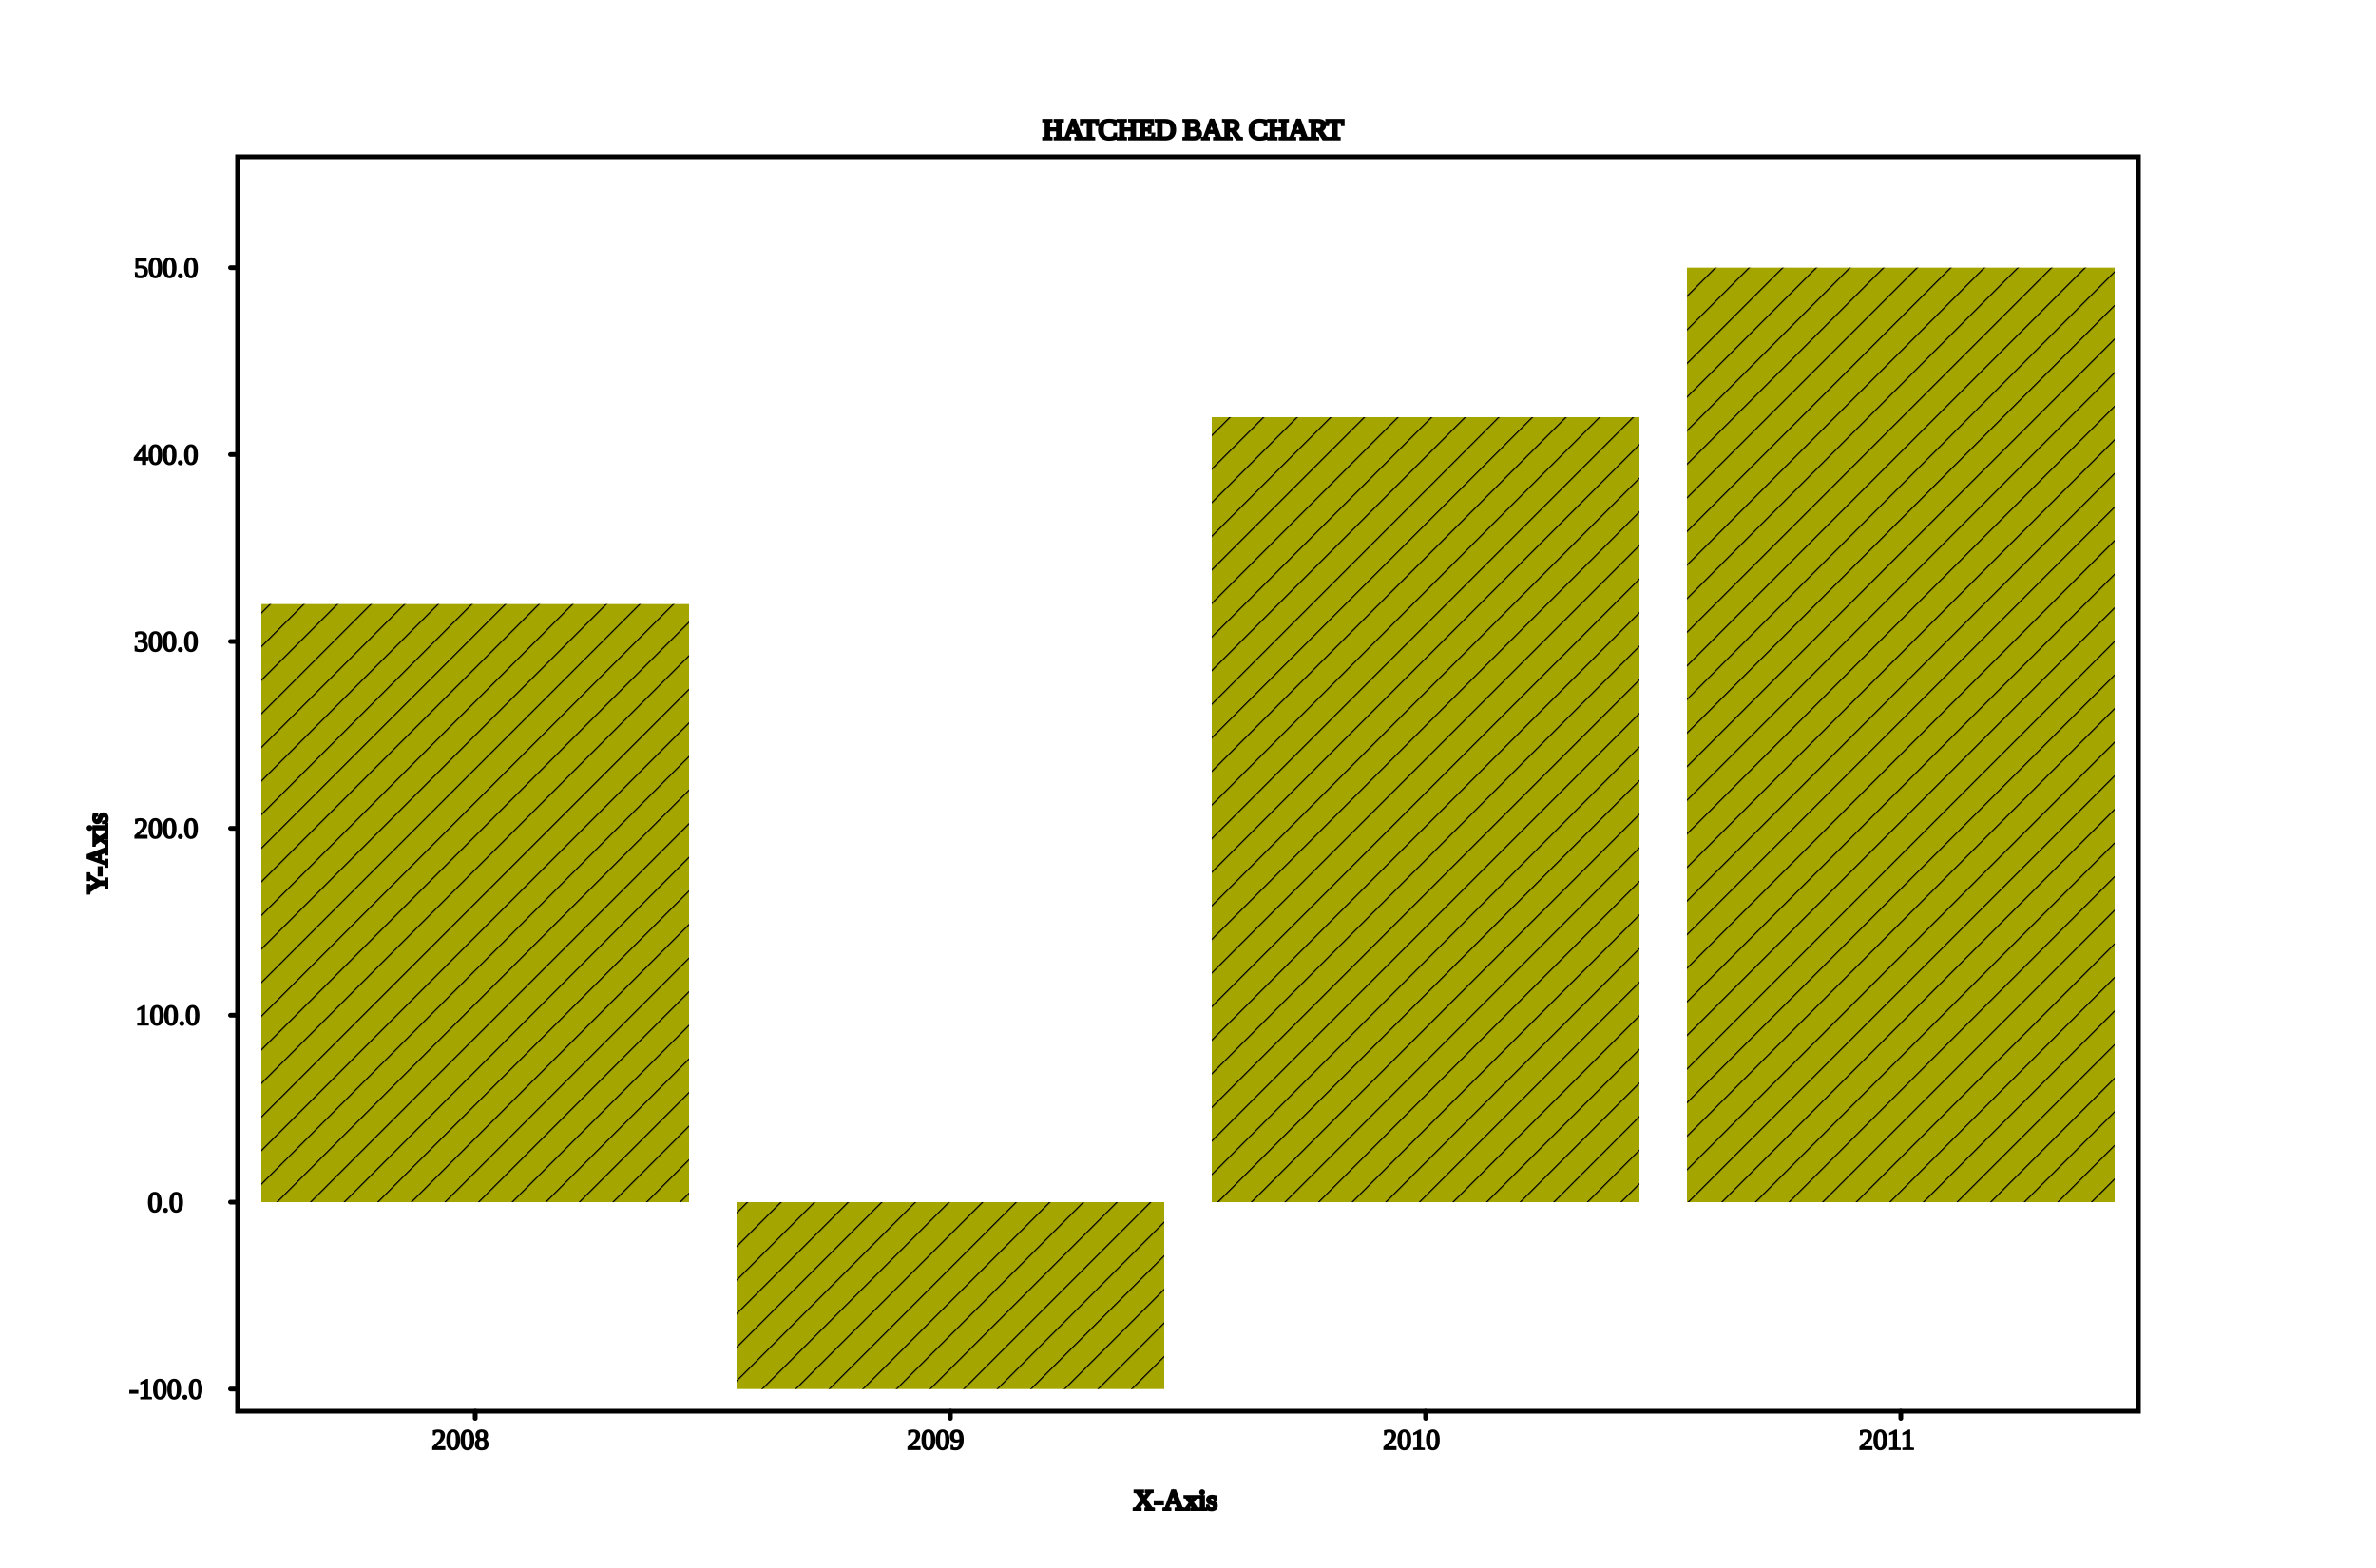
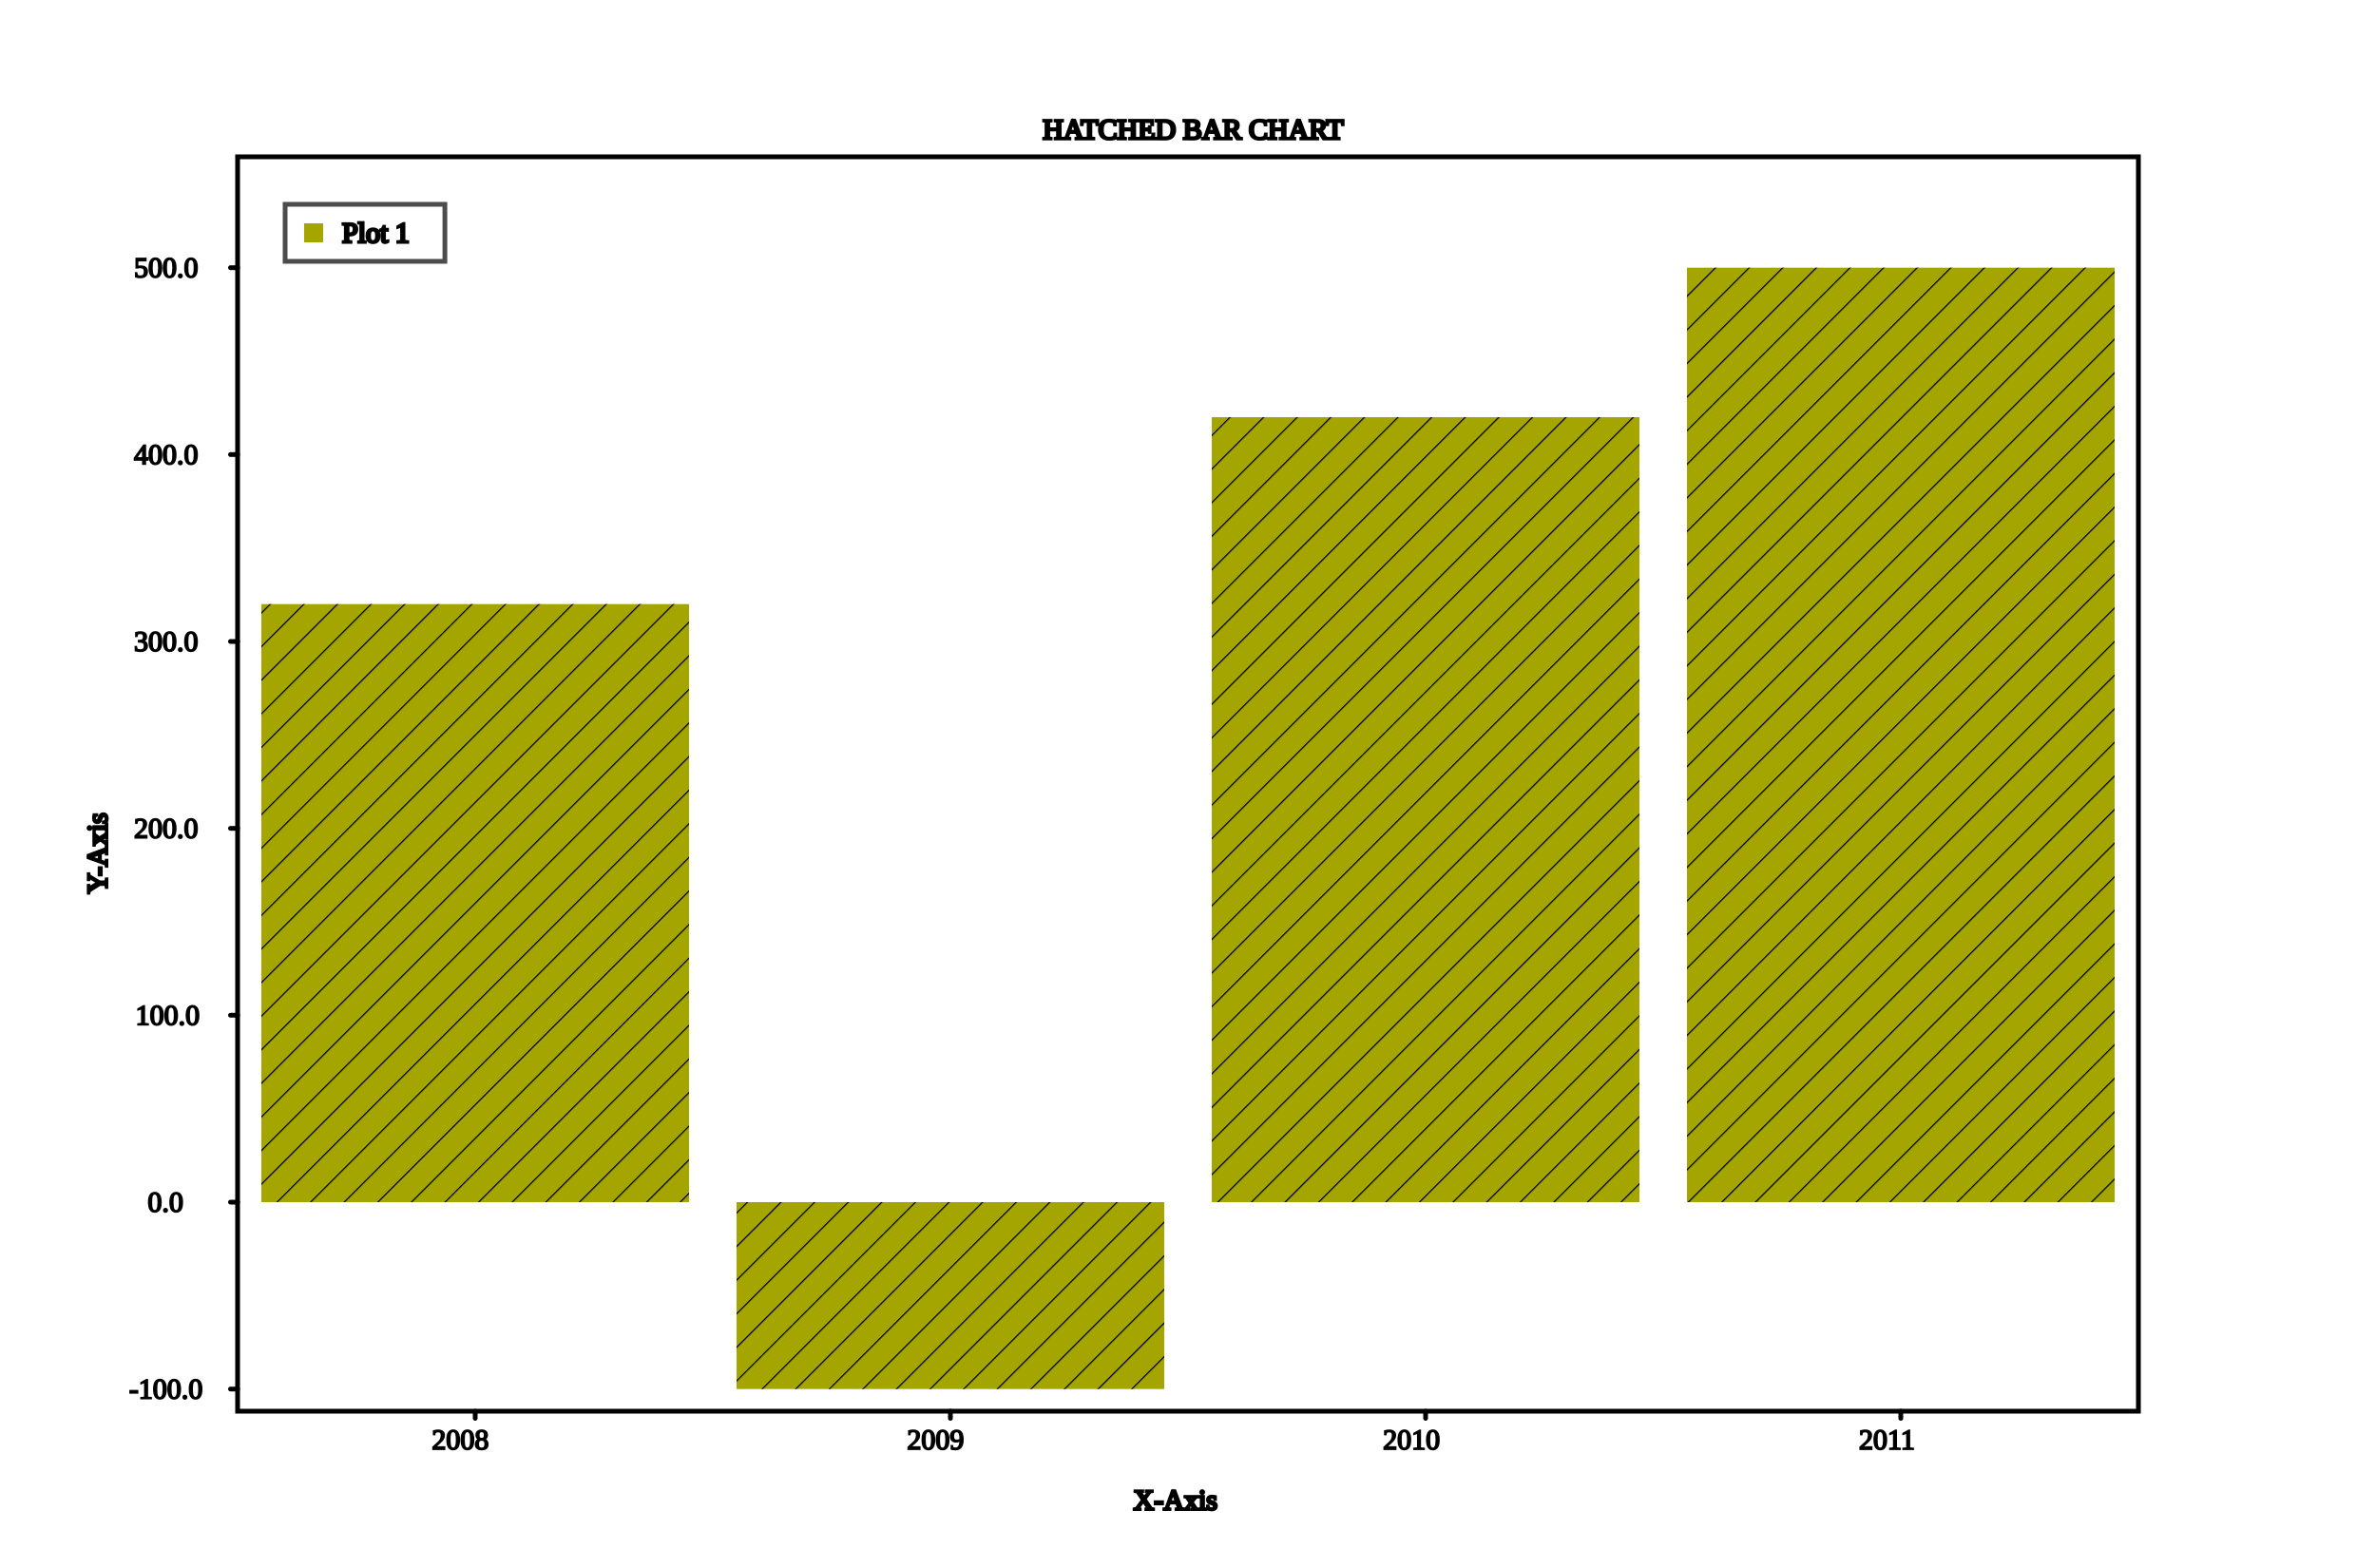
<svg xmlns="http://www.w3.org/2000/svg" height="660.0" width="1000.0" version="4.0">
  <rect width="100%" height="100%" fill="white" />
  <rect x="100.0" y="66.0" width="800.0" height="528.0" style="fill:rgb(255,255,255);stroke-width:2.0;stroke:rgb(0,0,0);opacity:1" />
  <line x1="200.0" y1="597.0" x2="200.0" y2="594.0" style="stroke:rgb(0.0,0.0,0.0);stroke-width:2.0;opacity:1.0;stroke-linecap:round" />
  <text x="181.74" y="610.0" stroke="#000000" stroke-width="0.7" transform="rotate(-0.0,181.74,610.0)">2008</text>
  <line x1="400.0" y1="597.0" x2="400.0" y2="594.0" style="stroke:rgb(0.0,0.0,0.0);stroke-width:2.0;opacity:1.0;stroke-linecap:round" />
  <text x="381.74" y="610.0" stroke="#000000" stroke-width="0.7" transform="rotate(-0.0,381.74,610.0)">2009</text>
  <line x1="600.0" y1="597.0" x2="600.0" y2="594.0" style="stroke:rgb(0.0,0.0,0.0);stroke-width:2.0;opacity:1.0;stroke-linecap:round" />
  <text x="582.06" y="610.0" stroke="#000000" stroke-width="0.7" transform="rotate(-0.0,582.06,610.0)">2010</text>
  <line x1="800.0" y1="597.0" x2="800.0" y2="594.0" style="stroke:rgb(0.0,0.0,0.0);stroke-width:2.0;opacity:1.0;stroke-linecap:round" />
  <text x="782.38" y="610.0" stroke="#000000" stroke-width="0.7" transform="rotate(-0.0,782.38,610.0)">2011</text>
  <line x1="97.0" y1="506.0" x2="100.0" y2="506.0" style="stroke:rgb(0.0,0.0,0.0);stroke-width:2.0;opacity:1.0;stroke-linecap:round" />
  <text x="62.16" y="510.0" stroke="#000000" stroke-width="0.7" transform="rotate(-0.0,62.16,510.0)">0.0</text>
  <line x1="97.0" y1="427.333" x2="100.0" y2="427.333" style="stroke:rgb(0.0,0.0,0.0);stroke-width:2.0;opacity:1.0;stroke-linecap:round" />
  <text x="57.04" y="431.333" stroke="#000000" stroke-width="0.7" transform="rotate(-0.0,57.04,431.3333)">100.0</text>
  <line x1="97.0" y1="348.667" x2="100.0" y2="348.667" style="stroke:rgb(0.0,0.0,0.0);stroke-width:2.0;opacity:1.0;stroke-linecap:round" />
  <text x="56.4" y="352.667" stroke="#000000" stroke-width="0.7" transform="rotate(-0.0,56.4,352.6667)">200.0</text>
  <line x1="97.0" y1="270" x2="100.0" y2="270" style="stroke:rgb(0.0,0.0,0.0);stroke-width:2.0;opacity:1.0;stroke-linecap:round" />
  <text x="56.4" y="274" stroke="#000000" stroke-width="0.7" transform="rotate(-0.0,56.4,274)">300.0</text>
  <line x1="97.0" y1="191.333" x2="100.0" y2="191.333" style="stroke:rgb(0.0,0.0,0.0);stroke-width:2.0;opacity:1.0;stroke-linecap:round" />
  <text x="56.4" y="195.333" stroke="#000000" stroke-width="0.7" transform="rotate(-0.0,56.4,195.3334)">400.0</text>
  <line x1="97.0" y1="112.667" x2="100.0" y2="112.667" style="stroke:rgb(0.0,0.0,0.0);stroke-width:2.0;opacity:1.0;stroke-linecap:round" />
  <text x="56.4" y="116.667" stroke="#000000" stroke-width="0.7" transform="rotate(-0.0,56.4,116.6667)">500.0</text>
  <line x1="97.0" y1="584.667" x2="100.0" y2="584.667" style="stroke:rgb(0.0,0.0,0.0);stroke-width:2.0;opacity:1.0;stroke-linecap:round" />
  <text x="54.32" y="588.667" stroke="#000000" stroke-width="0.7" transform="rotate(-0.0,54.32,588.6667)">-100.0</text>
  <rect x="110.0" y="254.267" width="180.0" height="251.733" style="fill:rgb(164.985,164.985,0.0);stroke-width:0;stroke:rgb(0,0,0);opacity:1.0" />
  <defs>
    <pattern id="forwardSlashHatch" width="10" height="10" patternTransform="rotate(45 0 0)" patternUnits="userSpaceOnUse">
      <line x1="0" y1="0" x2="0" y2="10" style="stroke:black; stroke-width:1" />
    </pattern>
  </defs>
  <rect x="110.0" y="254.267" width="180.0" height="251.733" style="fill:url(#forwardSlashHatch);opacity:1" />
  <rect x="310.0" y="506.0" width="180.0" height="78.667" style="fill:rgb(164.985,164.985,0.0);stroke-width:0;stroke:rgb(0,0,0);opacity:1.0" />
  <rect x="310.0" y="506.0" width="180.0" height="78.667" style="fill:url(#forwardSlashHatch);opacity:1" />
  <rect x="510.0" y="175.6" width="180.0" height="330.4" style="fill:rgb(164.985,164.985,0.0);stroke-width:0;stroke:rgb(0,0,0);opacity:1.0" />
  <rect x="510.0" y="175.6" width="180.0" height="330.4" style="fill:url(#forwardSlashHatch);opacity:1" />
  <rect x="710.0" y="112.667" width="180.0" height="393.333" style="fill:rgb(164.985,164.985,0.0);stroke-width:0;stroke:rgb(0,0,0);opacity:1.0" />
  <rect x="710.0" y="112.667" width="180.0" height="393.333" style="fill:url(#forwardSlashHatch);opacity:1" />
  <text x="438.9" y="58.5" stroke="#000000" stroke-width="1.2" transform="rotate(-0.0,438.9,58.5)">HATCHED BAR CHART</text>
  <text x="477.05" y="635.4" stroke="#000000" stroke-width="1.2" transform="rotate(-0.0,477.05,635.4)">X-Axis</text>
  <text x="45.0" y="376.1" stroke="#000000" stroke-width="1.2" transform="rotate(-90.0,45.0,376.1)">Y-Axis</text>
+   <rect x="120.0" y="86.0" width="67.24" height="24.0" style="fill:rgb(255.0,255.0,255.0);stroke-width:2.0;stroke:rgb(0.0,0.0,0.0);opacity:0.7" />
+   <rect x="128.0" y="94.0" width="8.0" height="8.0" style="fill:rgb(164.985,164.985,0.0);stroke-width:0;stroke:rgb(0,0,0);opacity:1.0" />
+   <text x="144.0" y="102.0" stroke="#000000" stroke-width="1.2" transform="rotate(-0.0,144.0,102.0)">Plot 1</text>
</svg>
